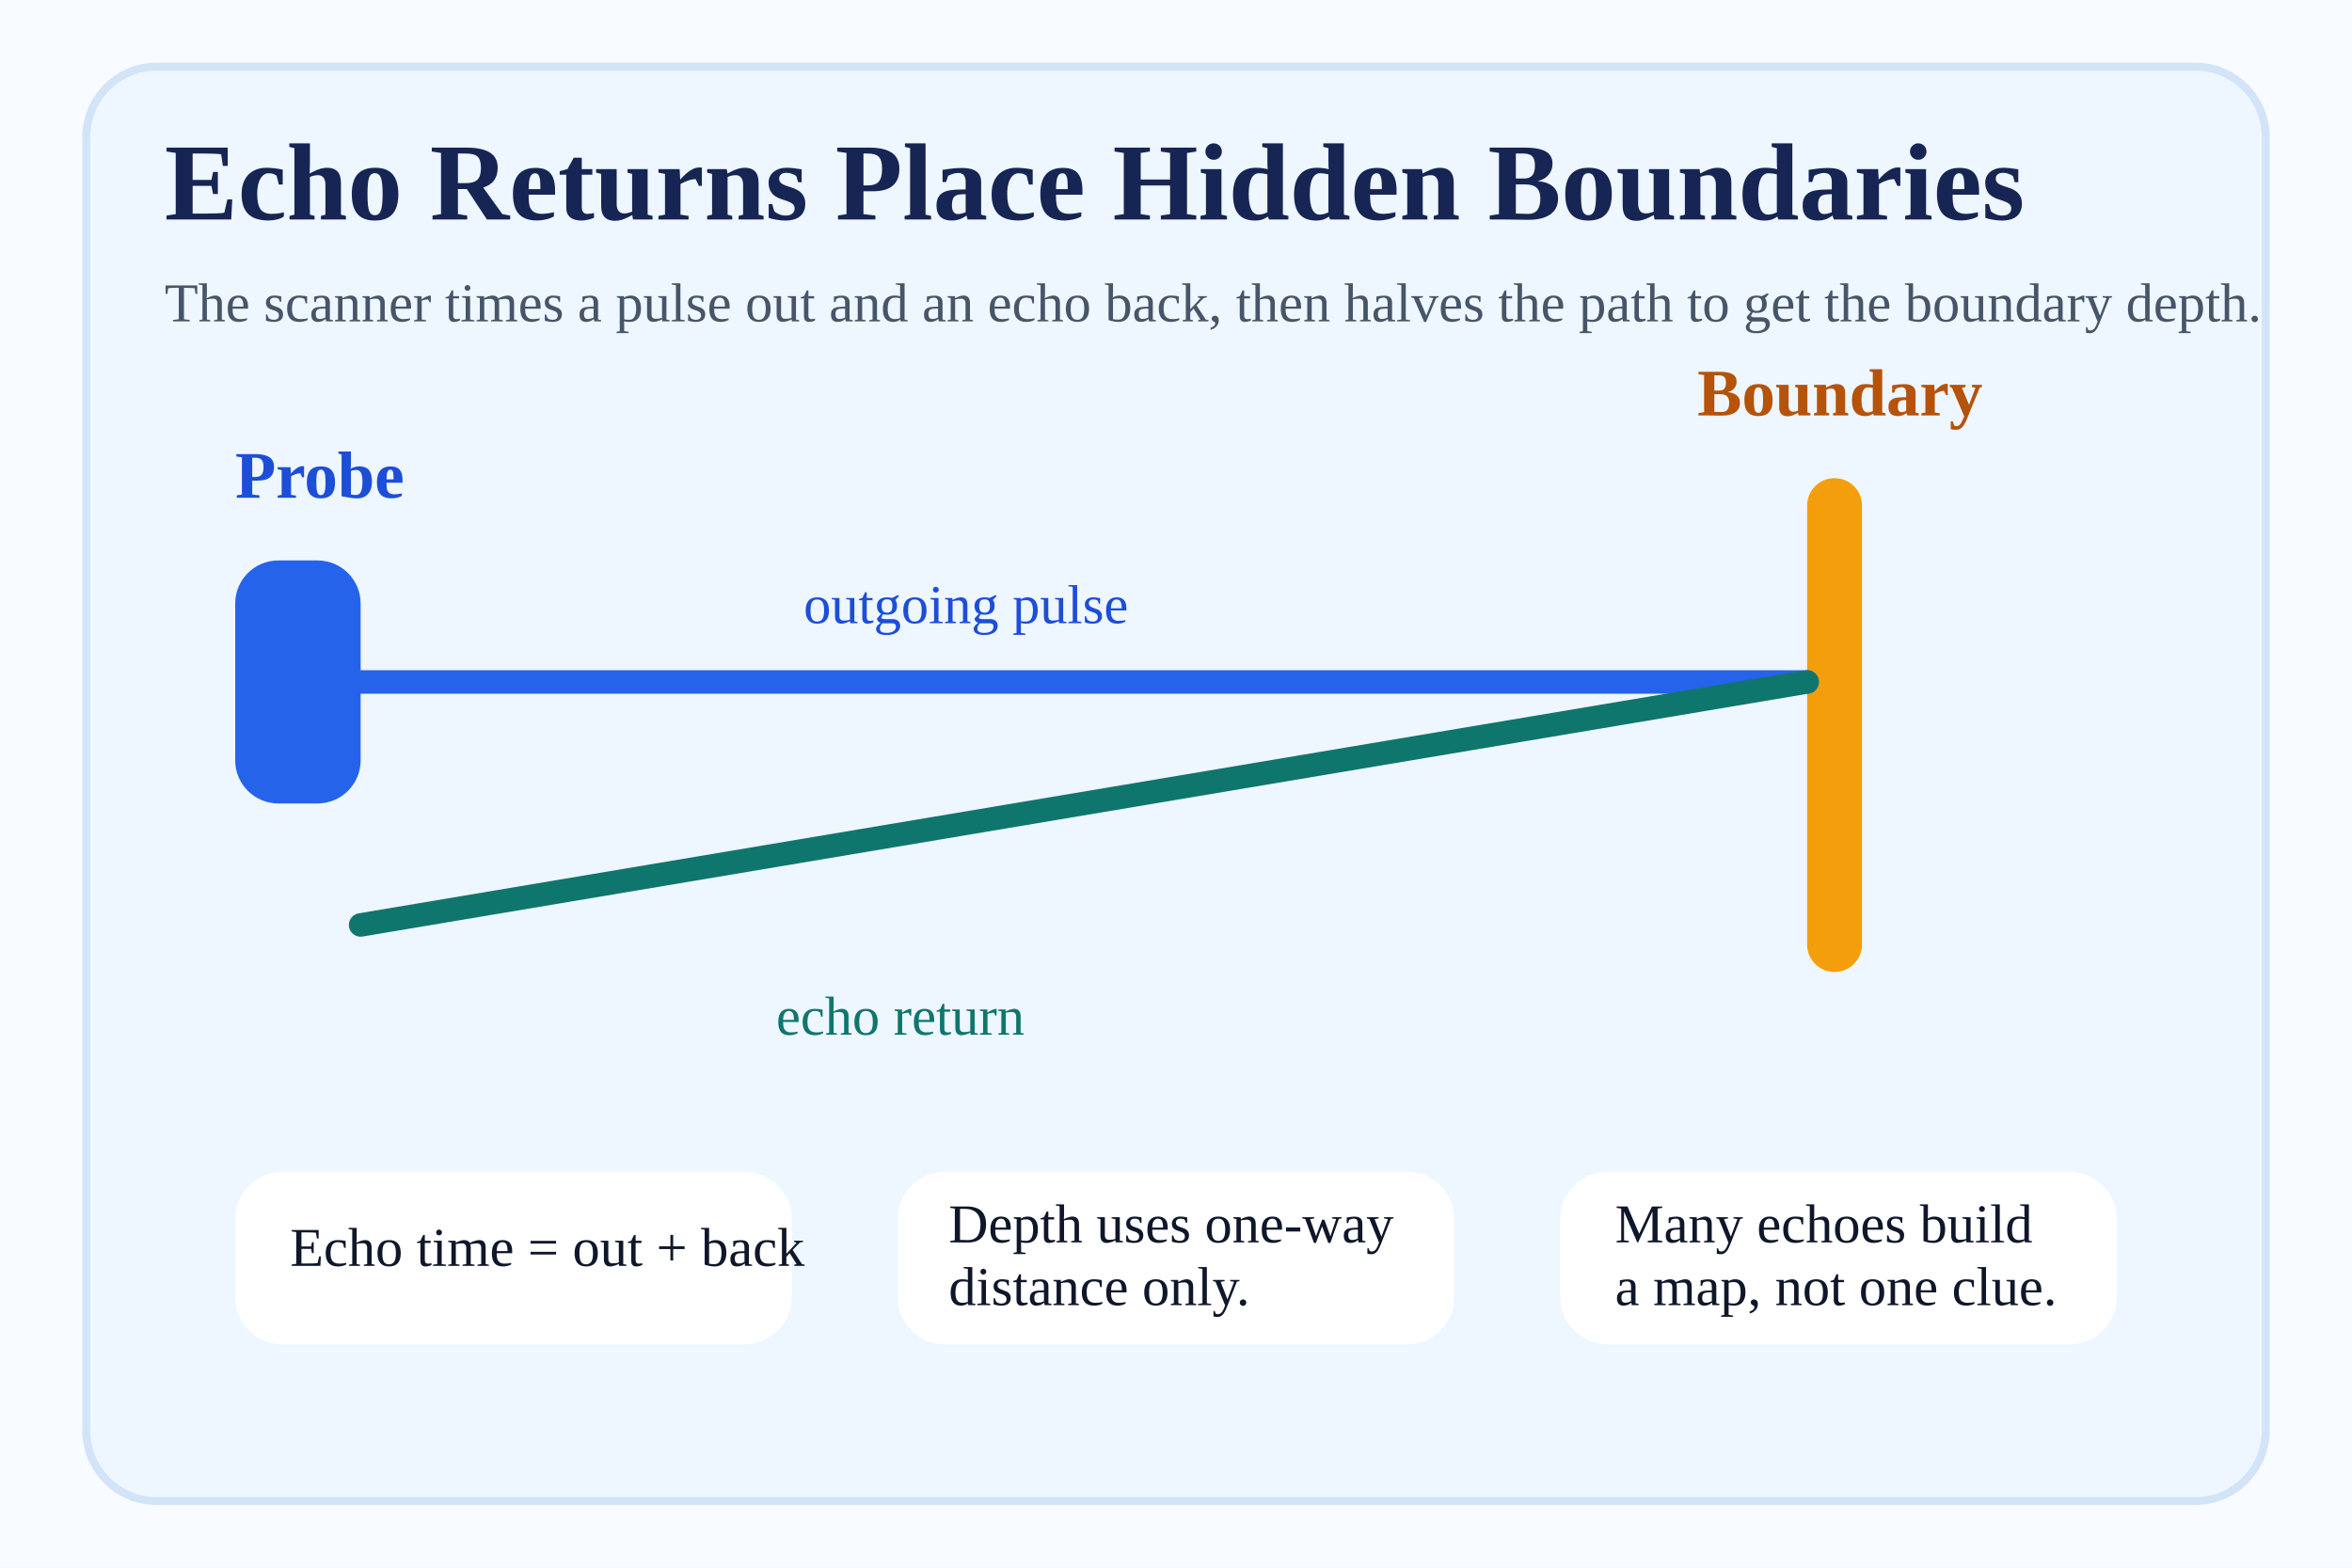
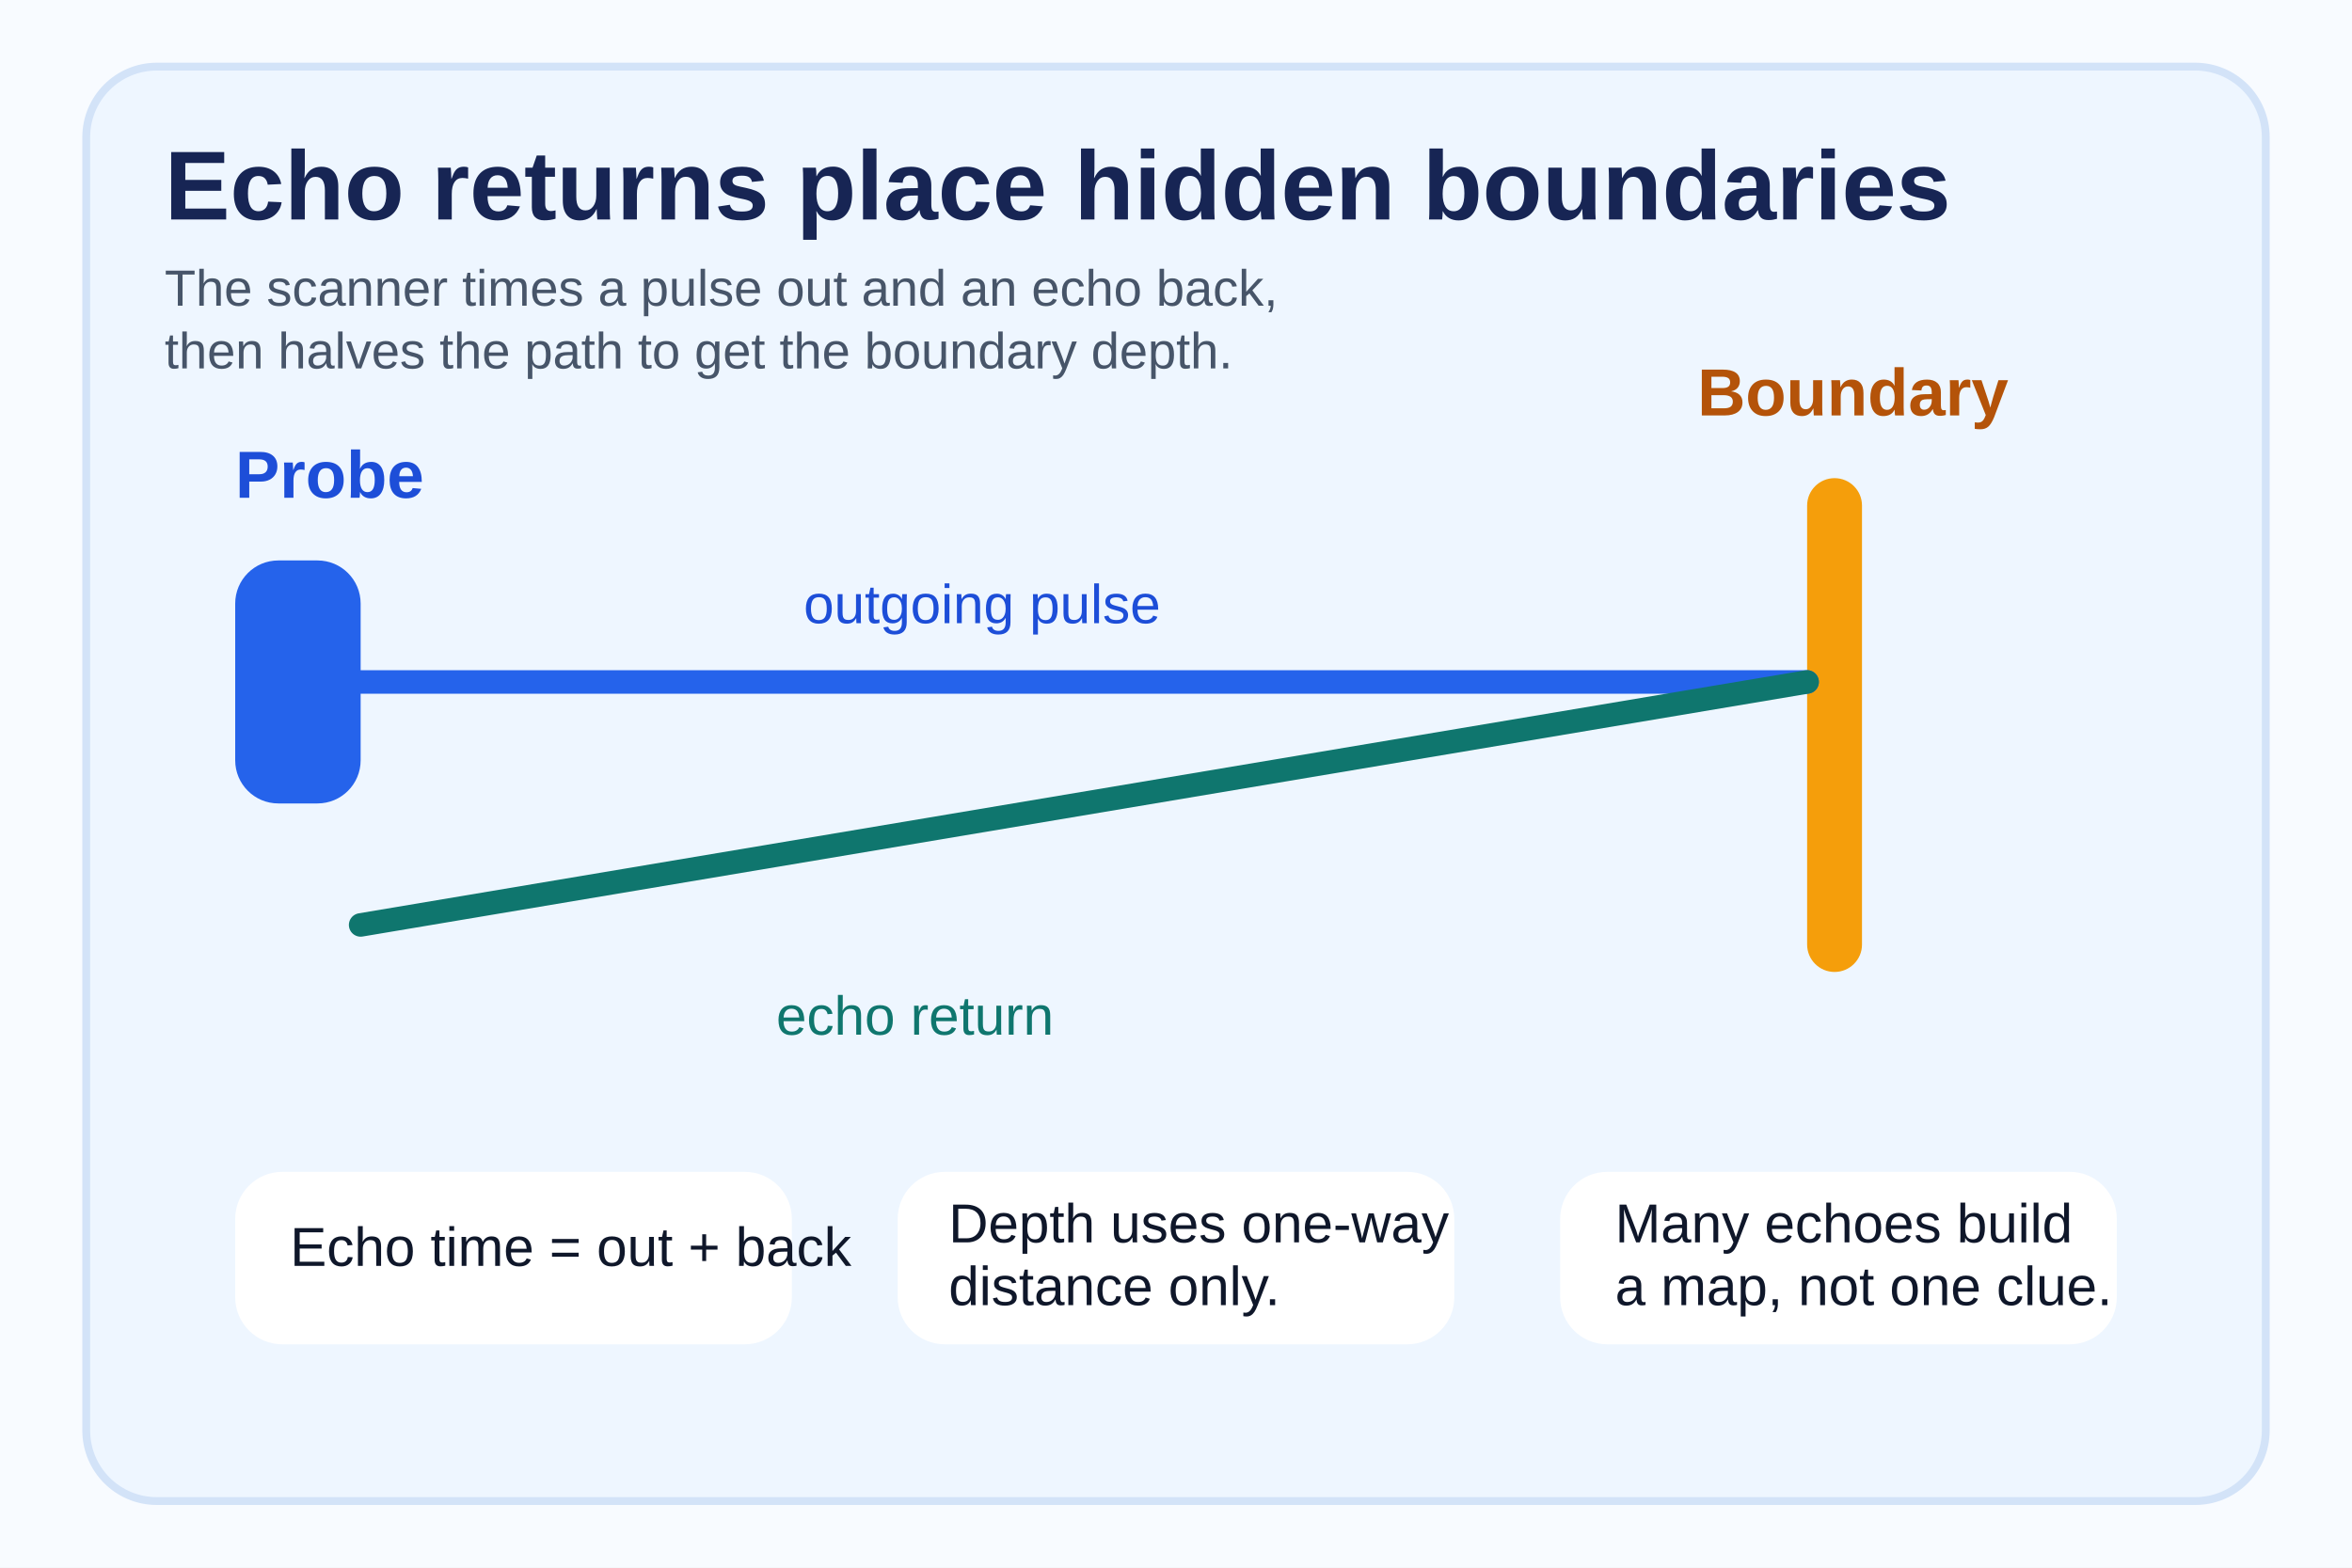
- <svg xmlns="http://www.w3.org/2000/svg" viewBox="0 0 1200 800" role="img" aria-labelledby="title desc">
+ <svg xmlns="http://www.w3.org/2000/svg" viewBox="0 0 1200 800" role="img" aria-labelledby="title desc" style="font-family: Arial, Helvetica, sans-serif;">
  <rect width="1200" height="800" fill="#f8fbff" />
  <rect x="44" y="34" width="1112" height="732" rx="36" fill="#eef6ff" stroke="#d3e3f8" stroke-width="4" />
-   <text x="84" y="112" fill="#172554" font-size="56" font-weight="700">Echo Returns Place Hidden Boundaries</text>
-   <text x="84" y="164" fill="#475569" font-size="28">The scanner times a pulse out and an echo back, then halves the path to get the boundary depth.</text>
+   <text x="84" y="112" fill="#172554" font-size="50" font-weight="700">Echo returns place hidden boundaries</text>
+   <text x="84" y="156" fill="#475569" font-size="26">
+     <tspan x="84" dy="0">The scanner times a pulse out and an echo back,</tspan>
+     <tspan x="84" dy="32">then halves the path to get the boundary depth.</tspan>
+   </text>
  <rect x="120" y="286" width="64" height="124" rx="22" fill="#2563eb" />
  <rect x="922" y="244" width="28" height="252" rx="14" fill="#f59e0b" />
  <line x1="184" y1="348" x2="922" y2="348" stroke="#2563eb" stroke-width="12" stroke-linecap="round" />
  <line x1="922" y1="348" x2="184" y2="472" stroke="#0f766e" stroke-width="12" stroke-linecap="round" />
  <text x="120" y="254" fill="#1d4ed8" font-size="34" font-weight="700">Probe</text>
  <text x="866" y="212" fill="#b45309" font-size="34" font-weight="700">Boundary</text>
  <text x="410" y="318" fill="#1d4ed8" font-size="28">outgoing pulse</text>
  <text x="396" y="528" fill="#0f766e" font-size="28">echo return</text>
  <rect x="120" y="598" width="284" height="88" rx="24" fill="#ffffff" />
  <rect x="458" y="598" width="284" height="88" rx="24" fill="#ffffff" />
  <rect x="796" y="598" width="284" height="88" rx="24" fill="#ffffff" />
  <text x="148" y="646" fill="#0f172a" font-size="28">Echo time = out + back</text>
  <text x="484" y="634" fill="#0f172a" font-size="28">Depth uses one-way</text>
  <text x="484" y="666" fill="#0f172a" font-size="28">distance only.</text>
  <text x="824" y="634" fill="#0f172a" font-size="28">Many echoes build</text>
  <text x="824" y="666" fill="#0f172a" font-size="28">a map, not one clue.</text>
</svg>
